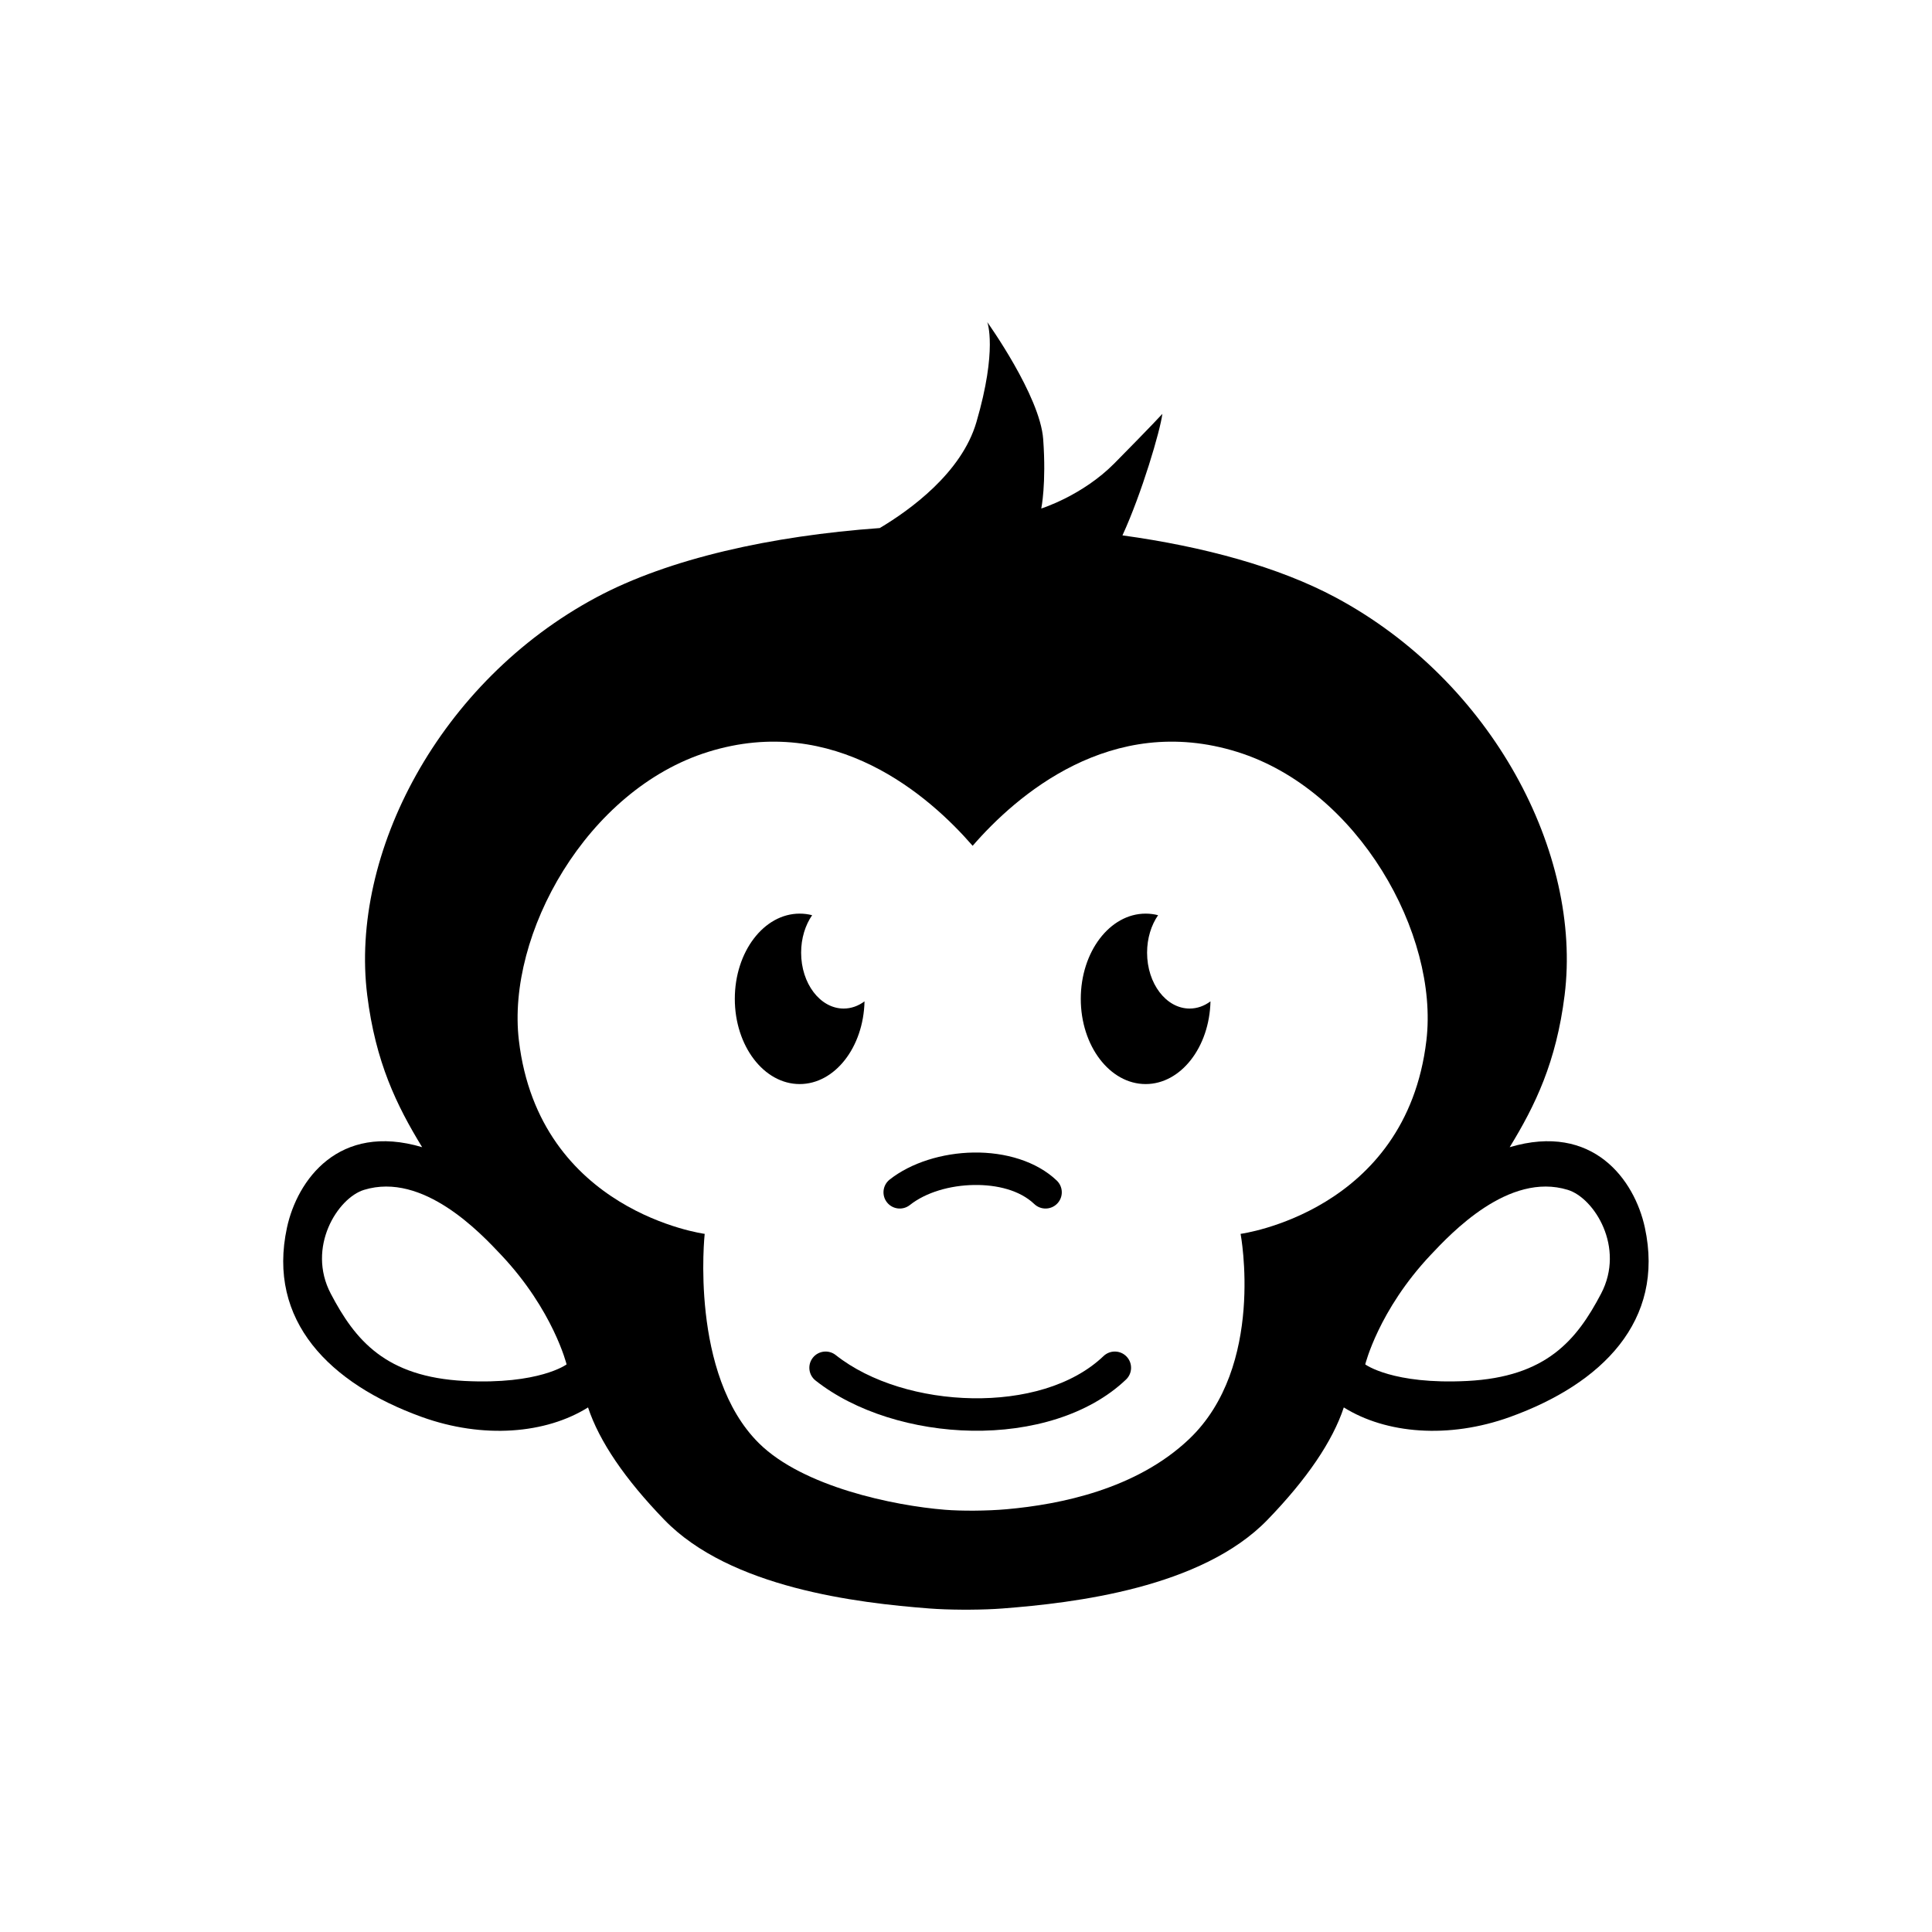
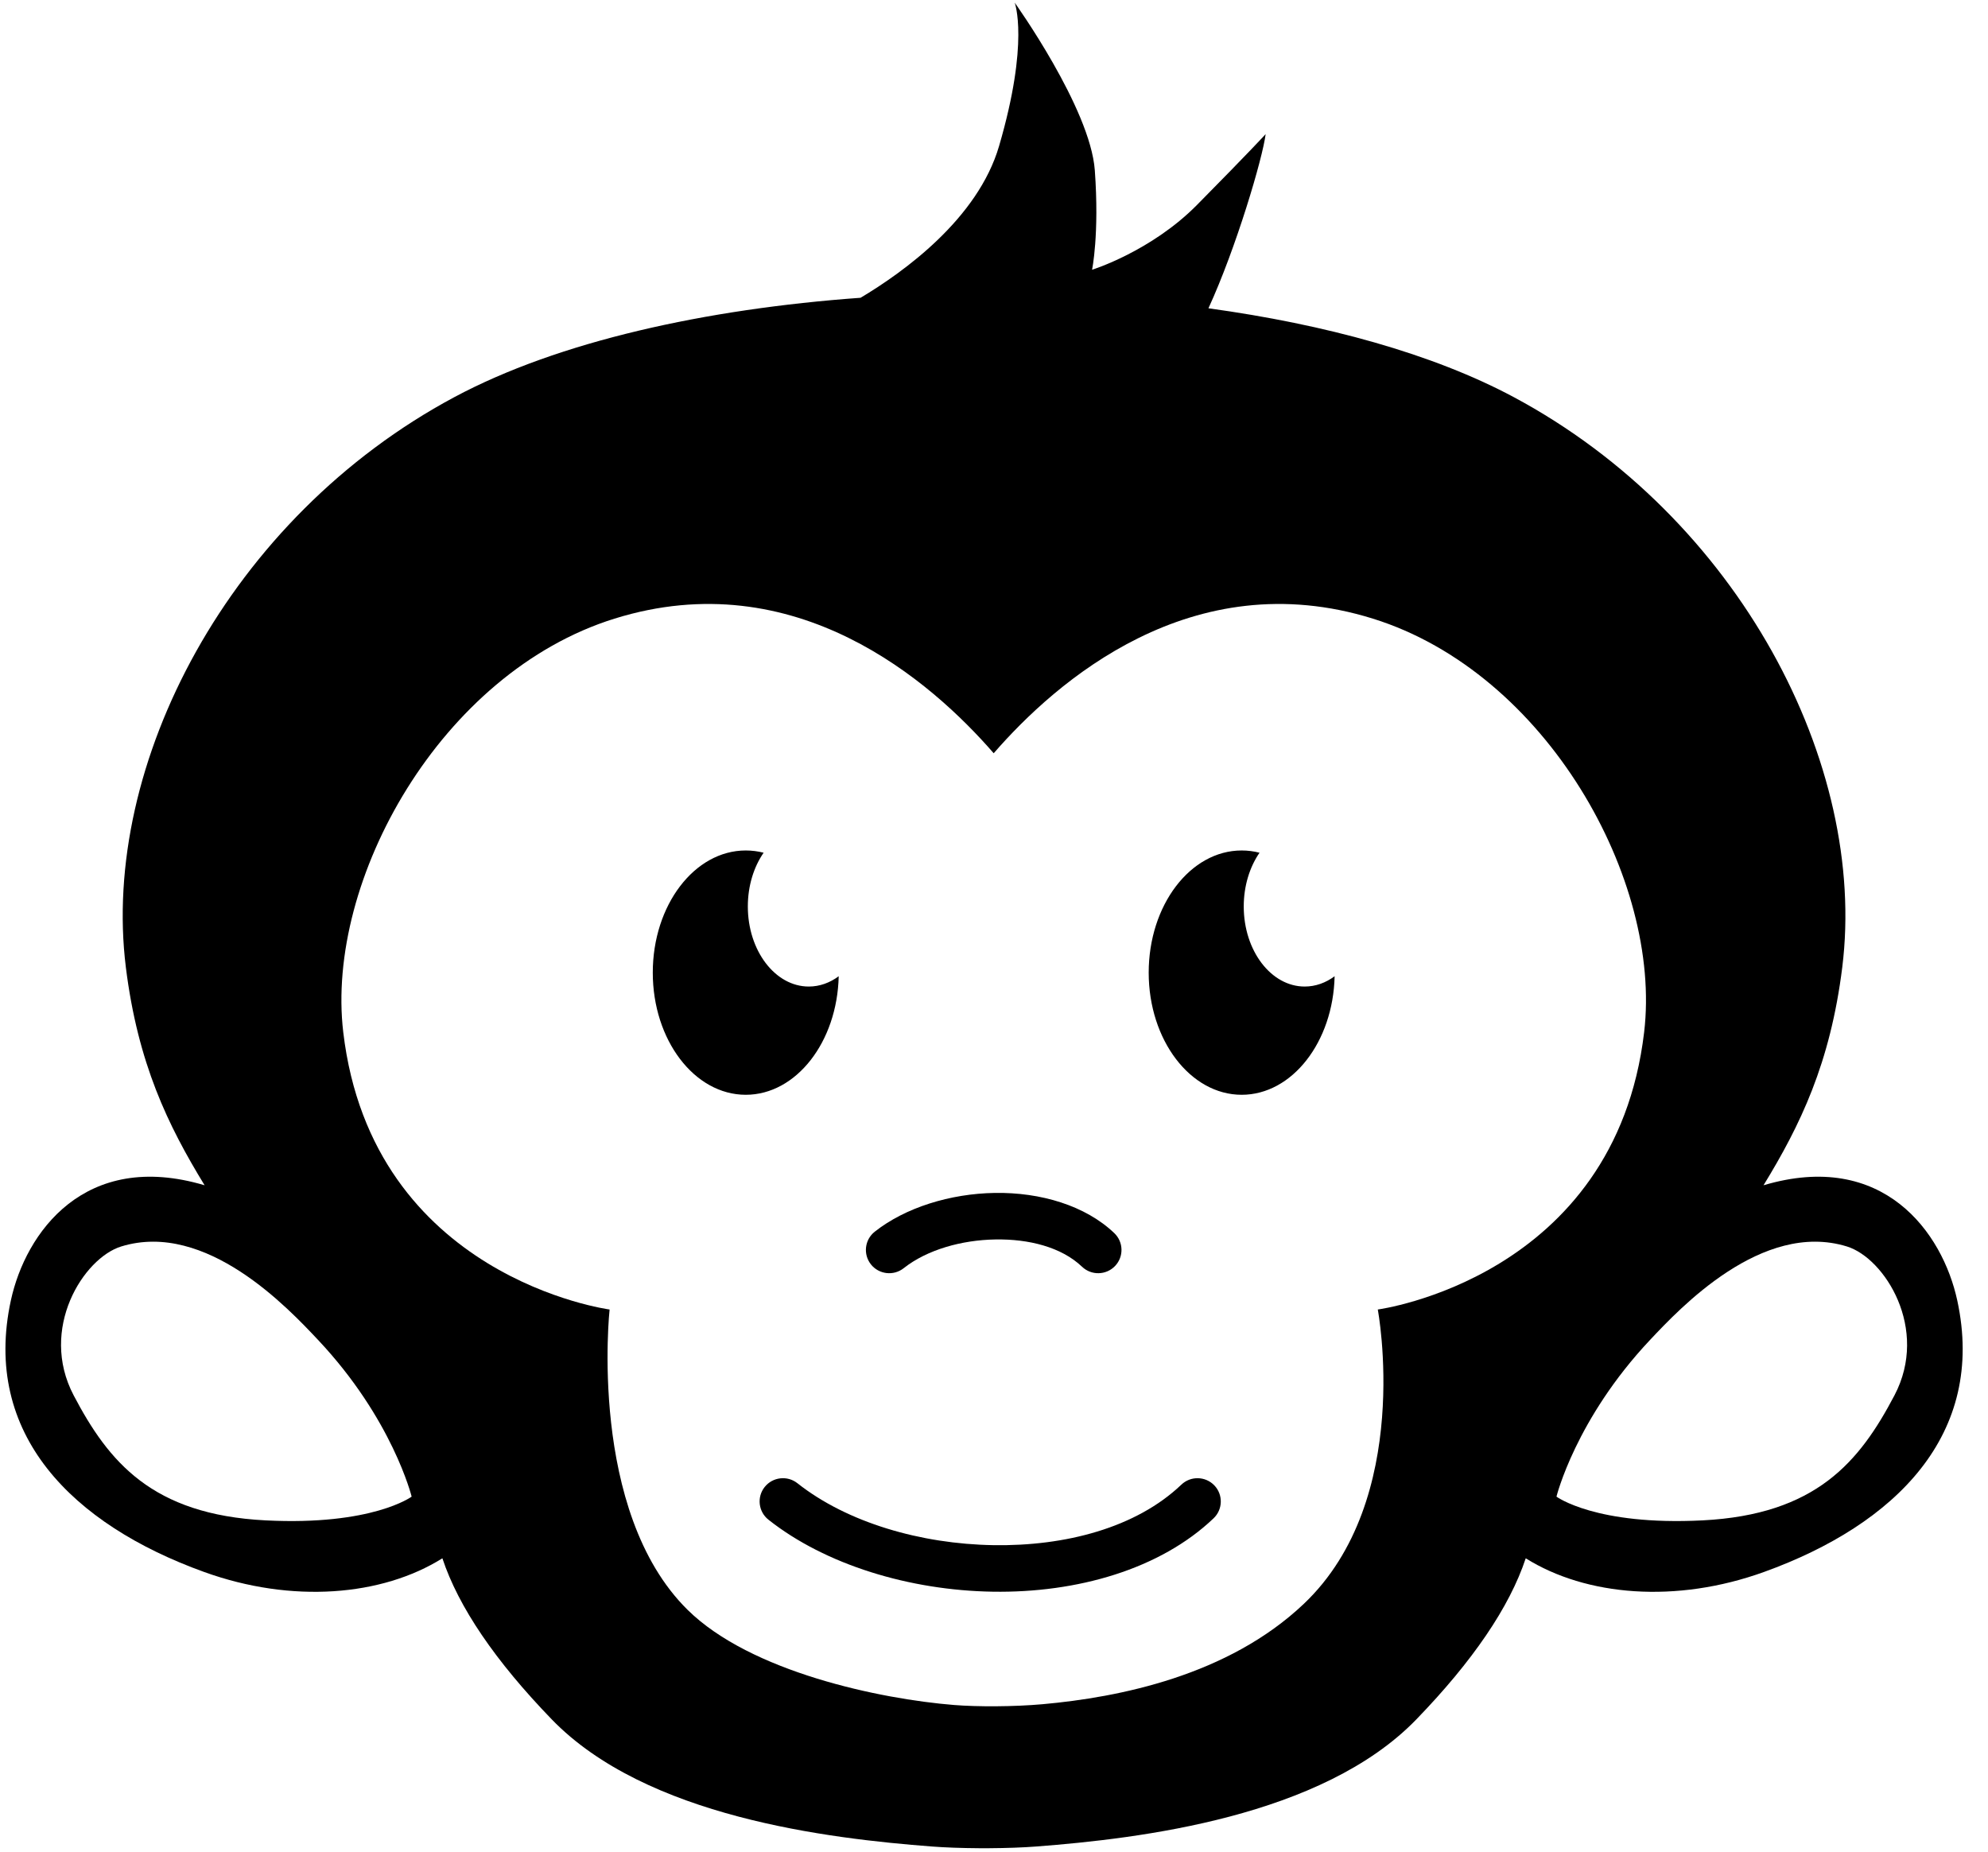
- <svg xmlns="http://www.w3.org/2000/svg" width="2834.88" height="2834.88" viewBox="0 0 2834.88 2834.88">
+ <svg xmlns="http://www.w3.org/2000/svg" viewBox="410 470 2035 1895">
  <path fill-rule="evenodd" fill="rgb(0%, 0%, 0%)" fill-opacity="1" d="M 1647.012 785.57 C 1766.672 802.059 1876.441 832.051 1959.422 876.449 C 2190.148 999.898 2321.66 1252.578 2295.82 1460.148 C 2283.578 1558.488 2252.719 1622.012 2215.211 1683.309 C 2337.781 1646.84 2398.48 1731.66 2413.539 1801.211 C 2443.199 1938.207 2350.512 2030.484 2215.82 2079.113 C 2125.609 2111.684 2033.602 2103.84 1971.801 2065.152 C 1955.289 2115.086 1917.379 2170.578 1859.898 2229.996 C 1763.172 2329.984 1576.66 2352.078 1470.762 2360.18 C 1457.129 2361.223 1440.43 2361.82 1422.648 2361.93 L 1422.648 2361.941 C 1420.871 2361.949 1419.09 2361.953 1417.32 2361.949 C 1415.559 2361.953 1413.781 2361.949 1412 2361.941 L 1412 2361.93 C 1394.211 2361.82 1377.512 2361.223 1363.891 2360.18 C 1257.98 2352.078 1071.469 2329.984 974.742 2229.996 C 917.262 2170.578 879.359 2115.086 862.844 2065.152 C 801.047 2103.84 709.035 2111.684 618.824 2079.113 C 484.133 2030.484 391.445 1938.207 421.109 1801.211 C 436.172 1731.66 496.863 1646.84 619.441 1683.309 C 581.922 1622.012 551.07 1558.488 538.828 1460.148 C 512.988 1252.578 644.496 999.898 875.227 876.449 C 981.621 819.531 1132.059 786.281 1290.91 774.82 C 1334.988 748.559 1410.922 693.98 1432.691 619.5 C 1463.949 512.559 1448.672 472.699 1448.672 472.699 C 1448.672 472.699 1526.078 580.68 1530.699 644.359 C 1535.469 710.102 1527.879 746.141 1527.879 746.141 C 1527.879 746.141 1588.281 727.371 1635.301 679.762 C 1690.281 624.102 1705.559 607.301 1705.559 607.301 C 1702.602 631.551 1675.328 724.059 1647.012 785.57 " />
  <path fill-rule="evenodd" fill="rgb(100%, 100%, 100%)" fill-opacity="1" d="M 1427.191 1241.07 C 1490.77 1167.82 1630.012 1045.5 1815.41 1103.289 C 1993.238 1158.73 2111.398 1370.961 2093.02 1526.531 C 2063.281 1778.328 1820.359 1810.48 1820.359 1810.48 C 1820.359 1810.48 1857.211 2005.039 1744.629 2111.801 C 1667.32 2185.113 1555.898 2207.48 1477.219 2214.523 C 1447.871 2217.148 1410.512 2217.254 1386.52 2215.32 C 1311.199 2209.246 1178.449 2181.648 1113.809 2117.879 C 1011.5 2016.941 1034.012 1810.48 1034.012 1810.48 C 1034.012 1810.48 791.102 1778.328 761.359 1526.531 C 742.98 1370.961 861.133 1158.73 1038.969 1103.289 C 1224.371 1045.5 1363.609 1167.82 1427.191 1241.07 " />
  <path fill-rule="evenodd" fill="rgb(100%, 100%, 100%)" fill-opacity="1" d="M 534.102 1745.941 C 621.012 1719.191 705.473 1809.66 735.531 1841.566 C 811.883 1922.609 831.375 2002.031 831.375 2002.031 C 831.375 2002.031 791.211 2031.887 681.926 2026.344 C 565.602 2020.445 521.105 1966.371 485.371 1898.297 C 449.633 1830.219 495.438 1757.84 534.102 1745.941 Z M 2300.539 1745.941 C 2339.211 1757.84 2385.012 1830.219 2349.281 1898.297 C 2313.539 1966.371 2269.039 2020.445 2152.719 2026.344 C 2043.43 2031.887 2003.27 2002.031 2003.27 2002.031 C 2003.27 2002.031 2022.762 1922.609 2099.109 1841.566 C 2129.172 1809.66 2213.641 1719.191 2300.539 1745.941 " />
  <path fill-rule="evenodd" fill="rgb(0%, 0%, 0%)" fill-opacity="1" d="M 1776.172 1469.328 C 1774.68 1536.641 1732.621 1590.68 1681.031 1590.68 C 1628.488 1590.68 1585.852 1534.648 1585.852 1465.641 C 1585.852 1396.621 1628.488 1340.59 1681.031 1340.59 C 1687.281 1340.59 1693.391 1341.379 1699.301 1342.898 C 1689.27 1357.441 1683.148 1376.75 1683.148 1397.91 C 1683.148 1443.148 1711.109 1479.879 1745.539 1479.879 C 1756.672 1479.879 1767.121 1476.051 1776.172 1469.328 Z M 1268.531 1469.328 C 1267.039 1536.641 1224.98 1590.68 1173.391 1590.68 C 1120.859 1590.68 1078.211 1534.648 1078.211 1465.641 C 1078.211 1396.621 1120.859 1340.59 1173.391 1340.59 C 1179.641 1340.59 1185.75 1341.379 1191.672 1342.898 C 1181.629 1357.441 1175.512 1376.75 1175.512 1397.91 C 1175.512 1443.148 1203.469 1479.879 1237.91 1479.879 C 1249.031 1479.879 1259.48 1476.051 1268.531 1469.328 " />
  <path fill-rule="evenodd" fill="rgb(100%, 100%, 100%)" fill-opacity="1" d="M 1534.141 1749.512 C 1483.191 1700.898 1375.27 1705.98 1320.238 1749.512 " />
  <path fill-rule="evenodd" fill="rgb(0%, 0%, 0%)" fill-opacity="1" d="M 1550.641 1732.289 C 1560.16 1741.379 1560.5 1756.469 1551.391 1765.969 C 1542.289 1775.469 1527.16 1775.809 1517.641 1766.719 C 1496.32 1746.379 1462.762 1738.238 1429.102 1738.77 C 1394.289 1739.32 1358.879 1749.34 1335.07 1768.172 C 1324.75 1776.34 1309.719 1774.609 1301.531 1764.309 C 1293.352 1754 1295.078 1739.012 1305.41 1730.84 C 1336.629 1706.141 1382.691 1691.859 1428.34 1691.141 C 1475.129 1690.398 1521.012 1704.02 1550.641 1732.289 " />
  <path fill-rule="evenodd" fill="rgb(100%, 100%, 100%)" fill-opacity="1" d="M 1635.789 2006.98 C 1534.719 2103.41 1320.609 2093.344 1211.449 2006.98 " />
  <path fill-rule="evenodd" fill="rgb(0%, 0%, 0%)" fill-opacity="1" d="M 1619.289 1989.766 C 1628.82 1980.68 1643.941 1981.02 1653.051 1990.52 C 1662.148 2000.023 1661.809 2015.113 1652.289 2024.199 C 1597.602 2076.375 1512.641 2100.707 1426.281 2099.344 C 1341.051 2098 1254.91 2071.758 1196.621 2025.648 C 1186.289 2017.48 1184.559 2002.484 1192.738 1992.184 C 1200.93 1981.883 1215.961 1980.148 1226.281 1988.316 C 1277.16 2028.566 1352.641 2050.535 1427.031 2051.711 C 1500.281 2052.863 1572.91 2034.016 1619.289 1989.766 " />
</svg>
